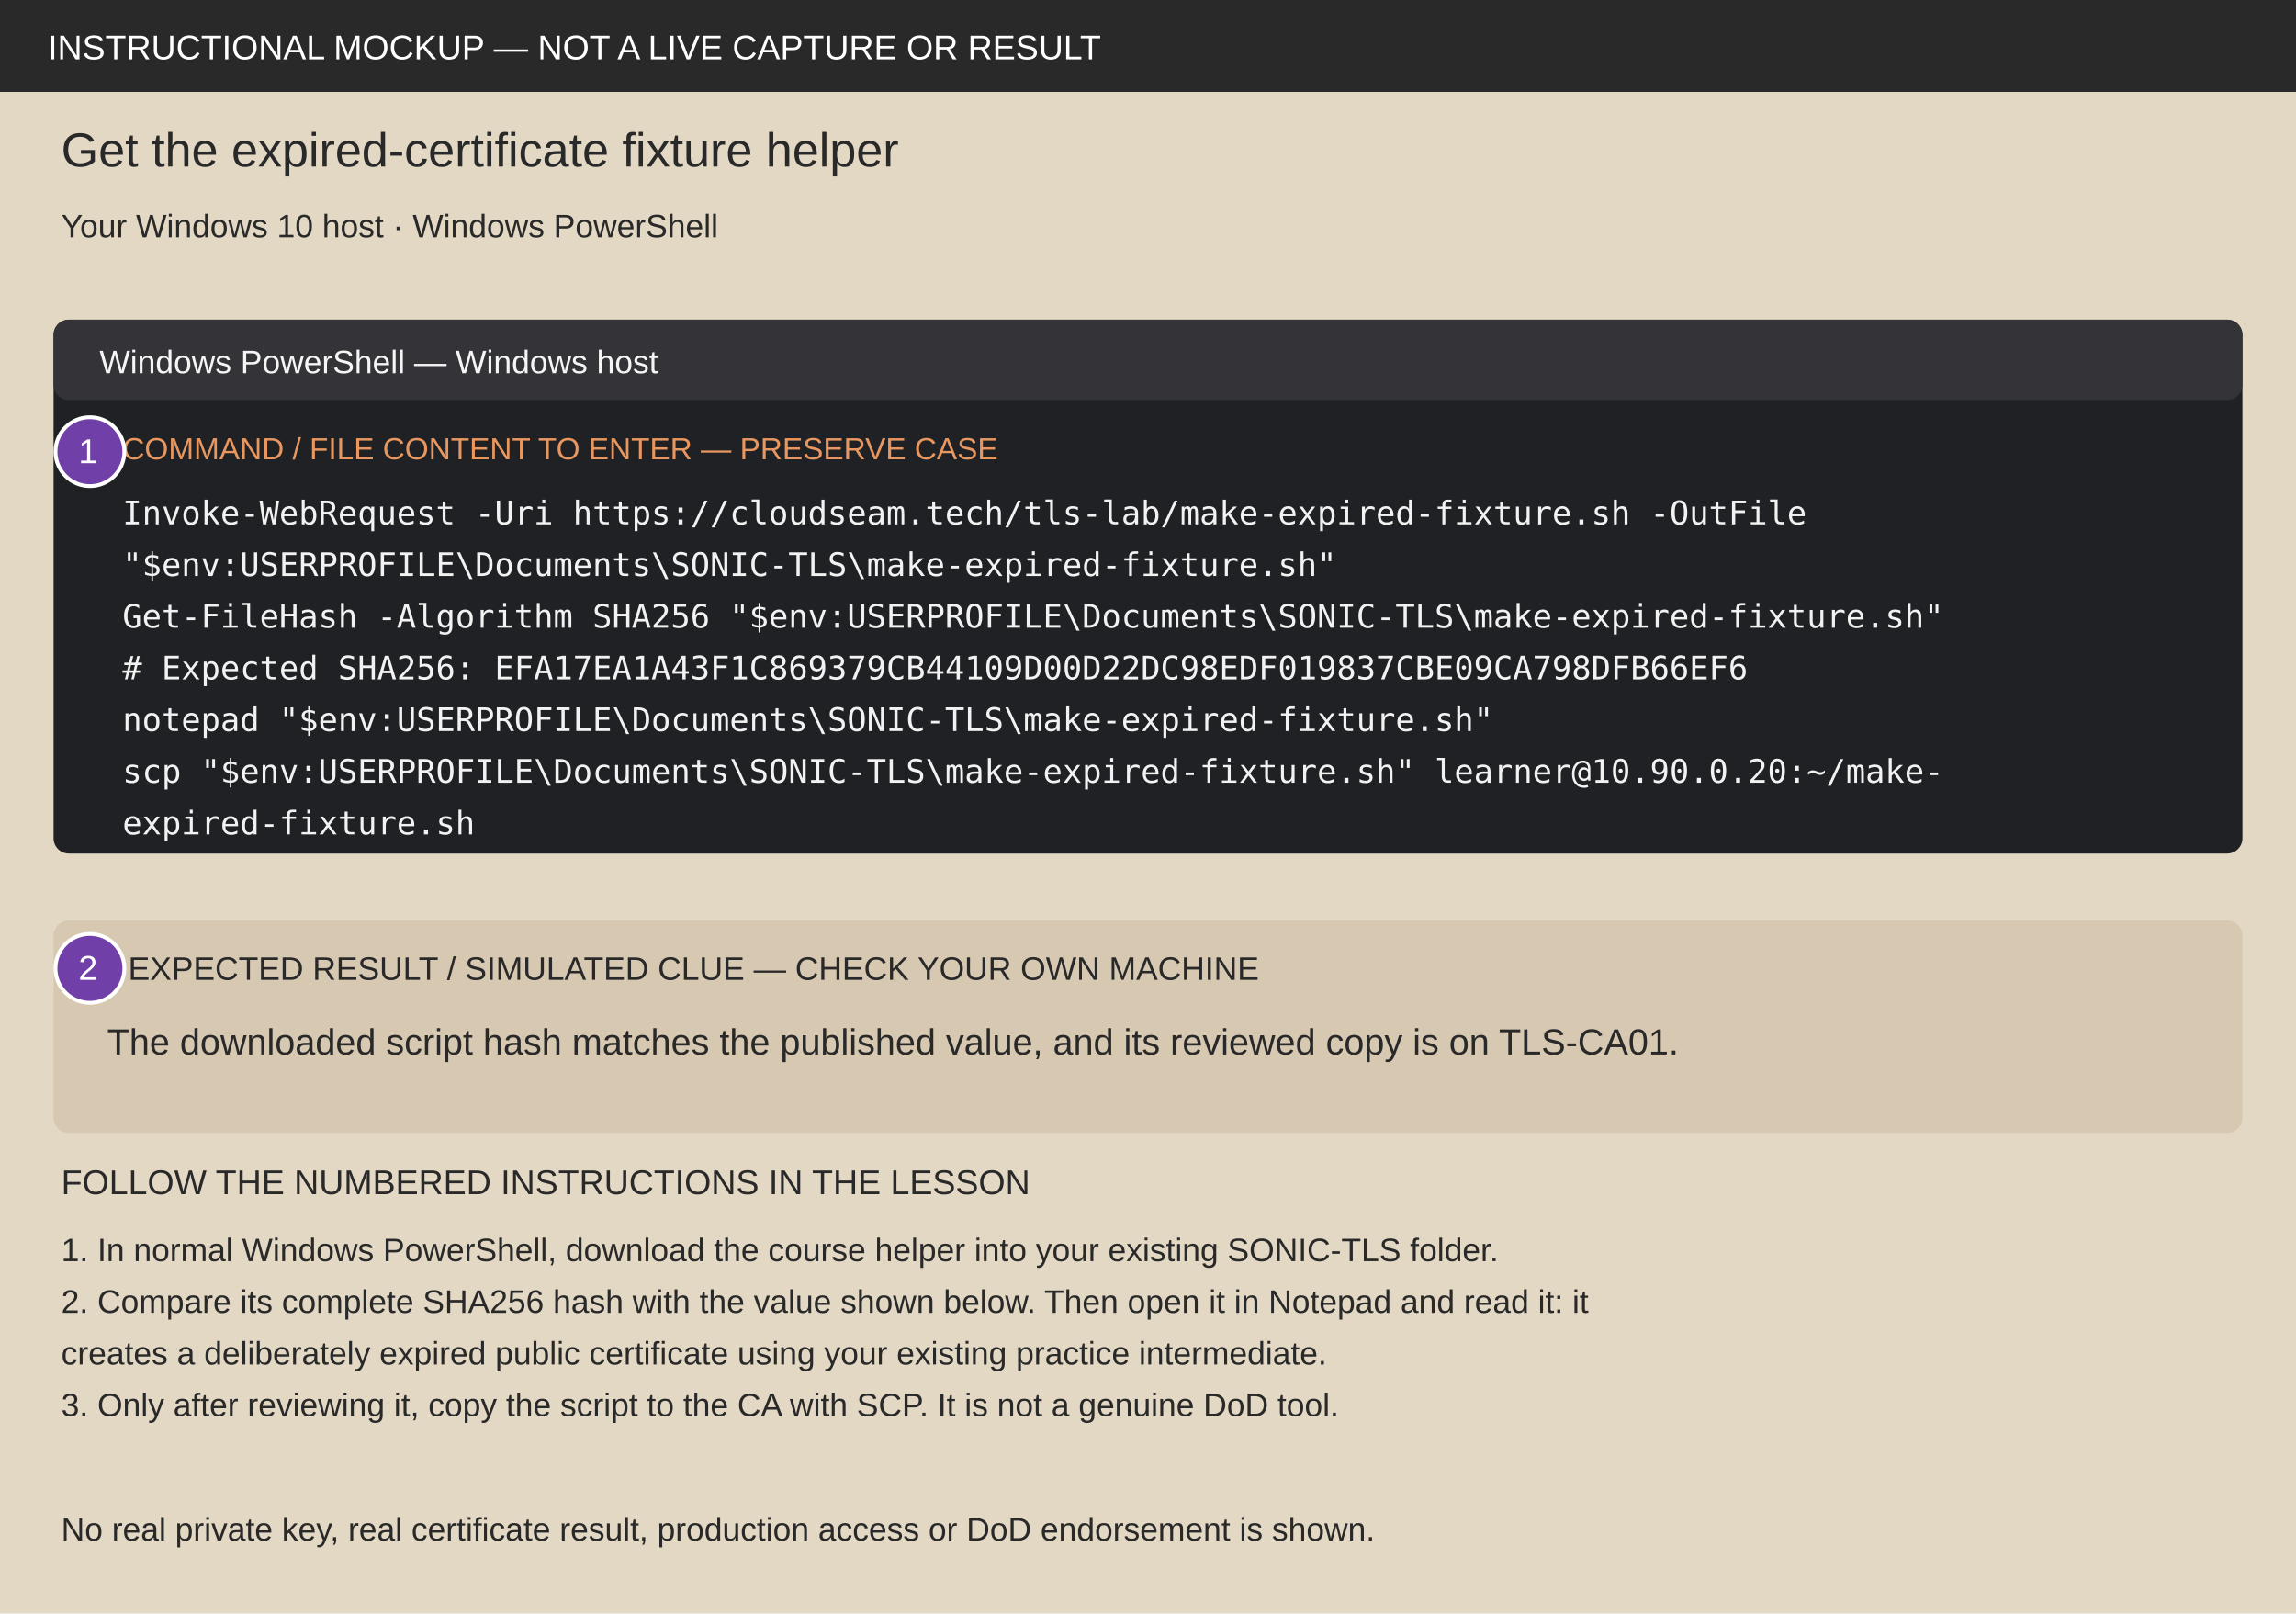
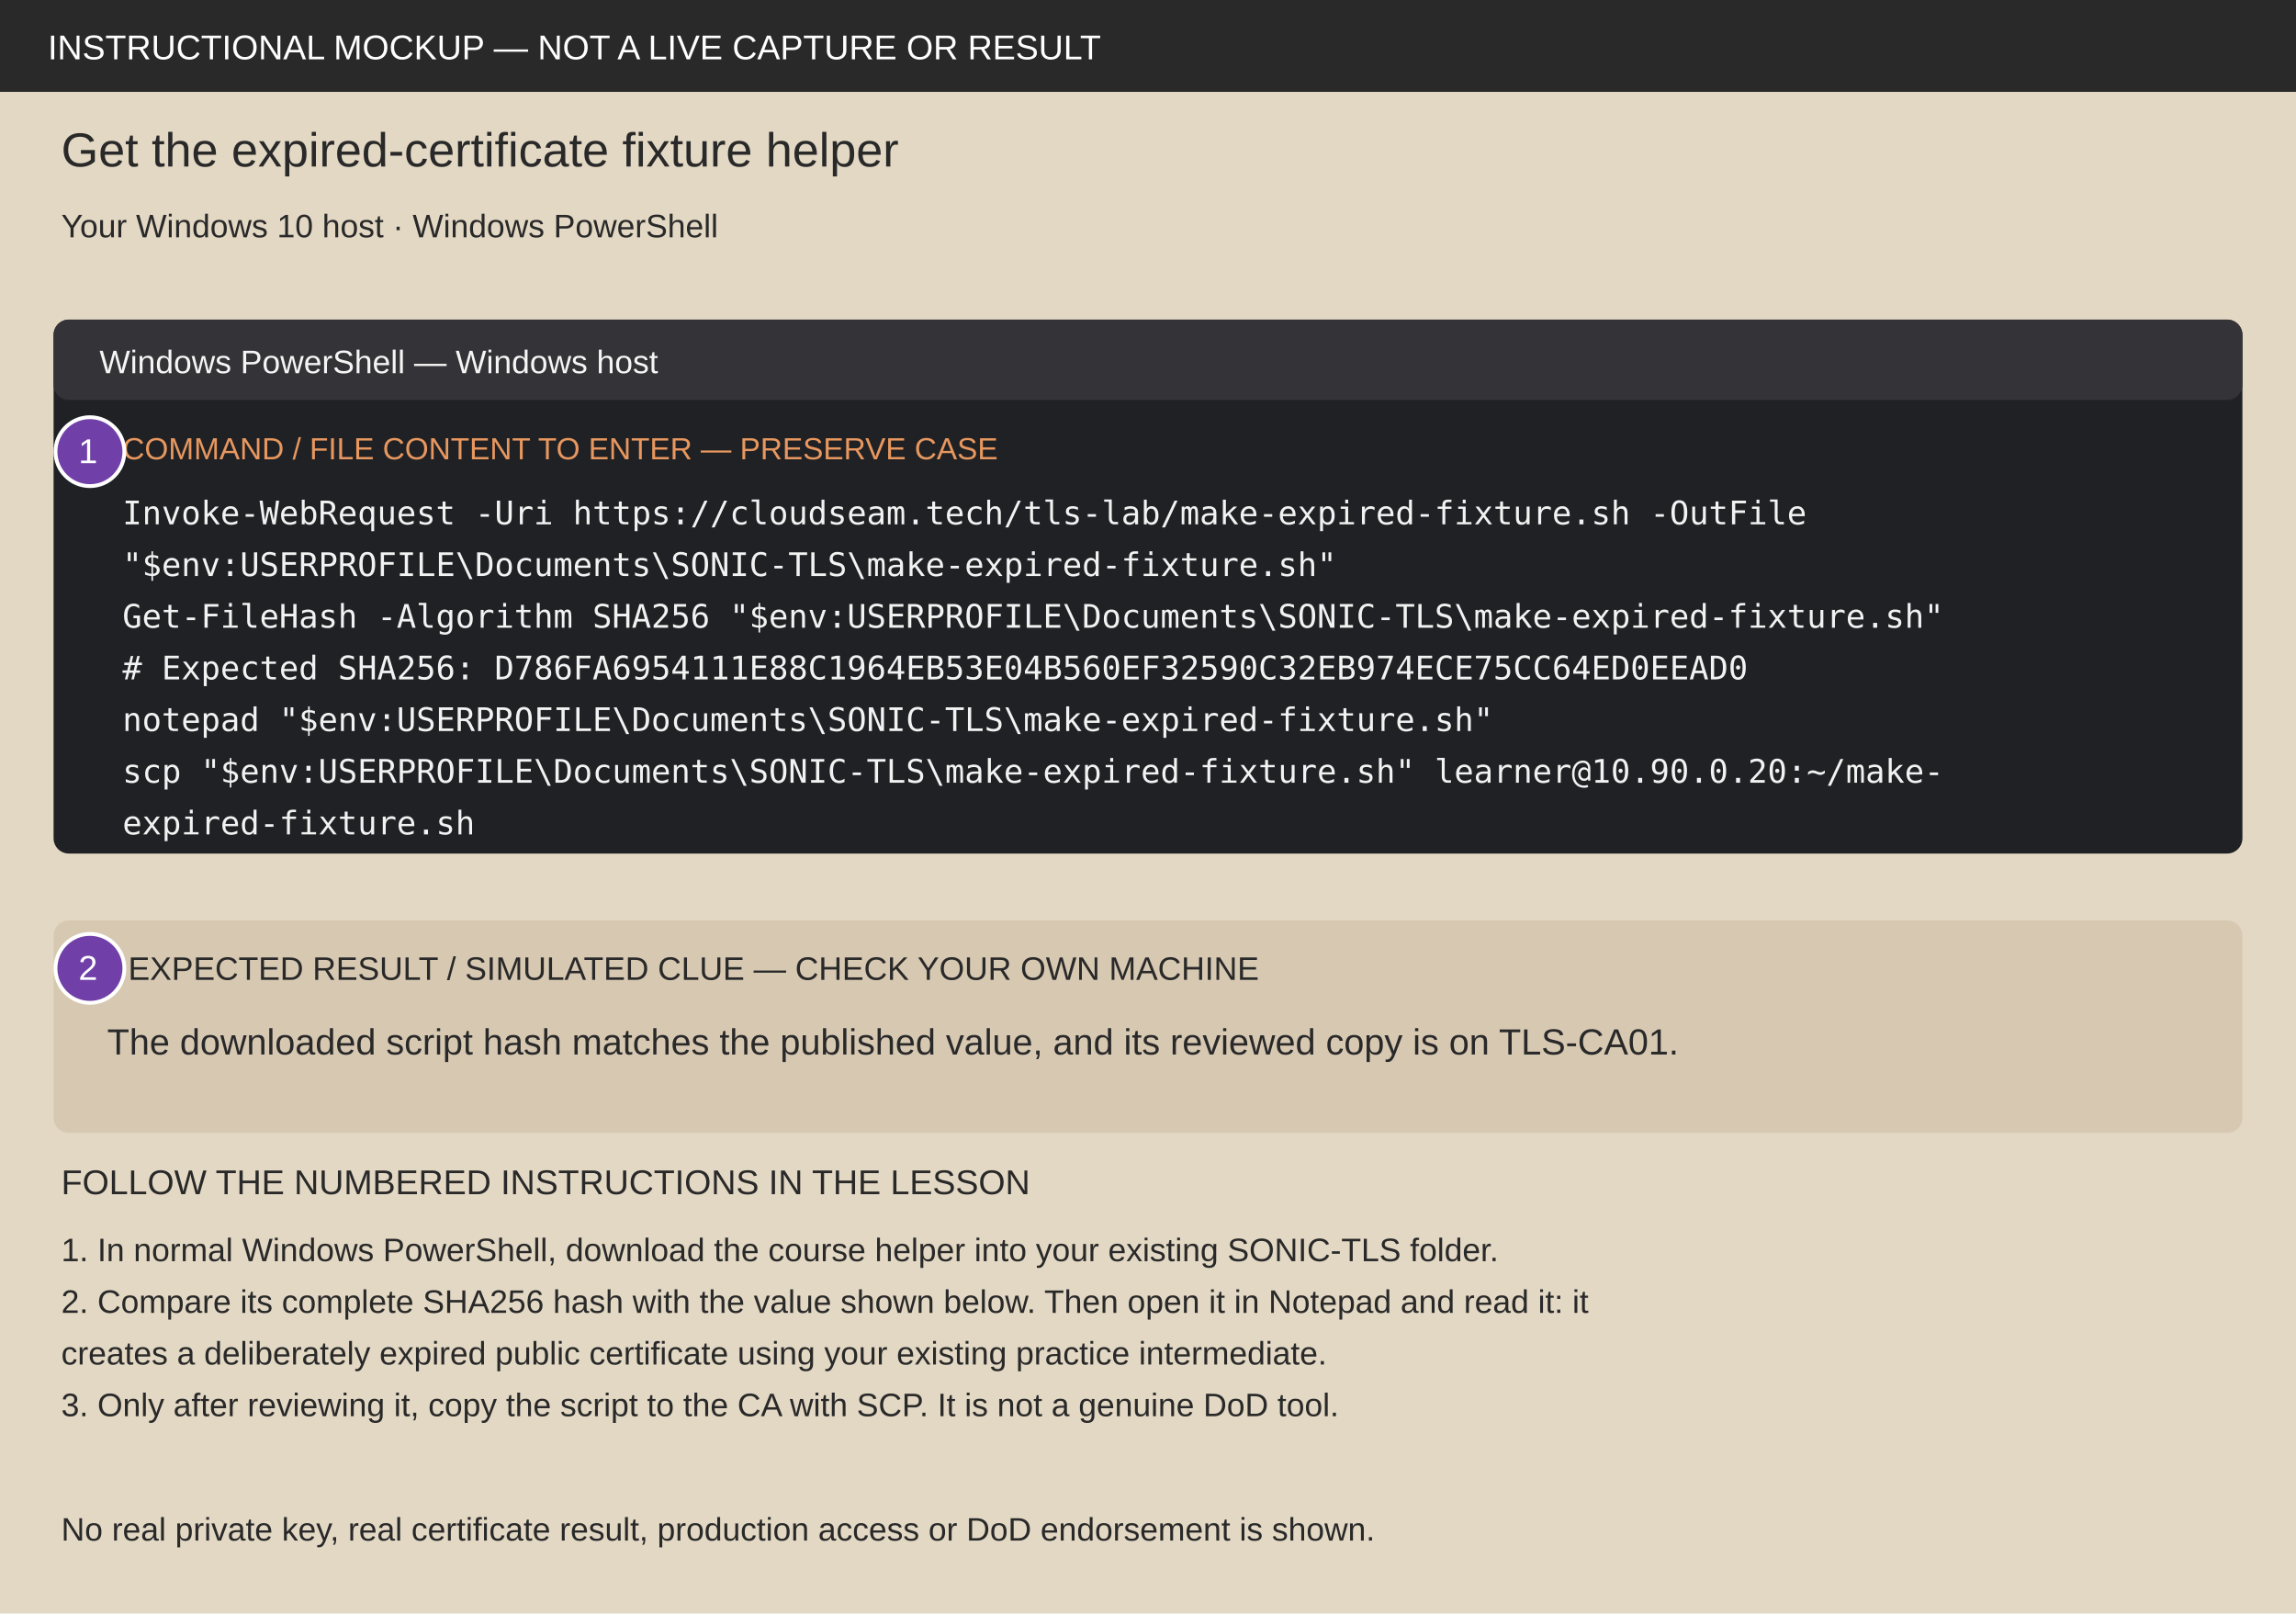
<svg xmlns="http://www.w3.org/2000/svg" width="1200" height="843" viewBox="0 0 1200 843" role="img" aria-labelledby="title desc">
  <rect x="0" y="0" width="1200" height="843" rx="0" fill="#e3d8c4" stroke="none" />
  <rect x="0" y="0" width="1200" height="48" rx="0" fill="#292929" stroke="none" />
  <text x="25" y="31" fill="white" font-family="Arial, sans-serif" font-size="18">INSTRUCTIONAL MOCKUP — NOT A LIVE CAPTURE OR RESULT</text>
  <text x="32" y="87" fill="#292929" font-family="Arial, sans-serif" font-size="25">Get the expired-certificate fixture helper</text>
  <text x="32" y="124" fill="#292929" font-family="Arial, sans-serif" font-size="17">Your Windows 10 host · Windows PowerShell</text>
  <rect x="28" y="167" width="1144" height="279" rx="8" fill="#202124" stroke="none" />
  <rect x="28" y="167" width="1144" height="42" rx="8" fill="#343438" stroke="none" />
  <text x="52" y="195" fill="#f5f5f5" font-family="Arial, sans-serif" font-size="17">Windows PowerShell — Windows host</text>
  <text x="64" y="240" fill="#e7975f" font-family="Arial, sans-serif" font-size="16">COMMAND / FILE CONTENT TO ENTER — PRESERVE CASE</text>
  <text x="64" y="274" fill="#f2f2f2" font-family="monospace" font-size="17">Invoke-WebRequest -Uri https://cloudseam.tech/tls-lab/make-expired-fixture.sh -OutFile </text>
  <text x="64" y="301" fill="#f2f2f2" font-family="monospace" font-size="17">"$env:USERPROFILE\Documents\SONIC-TLS\make-expired-fixture.sh"</text>
  <text x="64" y="328" fill="#f2f2f2" font-family="monospace" font-size="17">Get-FileHash -Algorithm SHA256 "$env:USERPROFILE\Documents\SONIC-TLS\make-expired-fixture.sh"</text>
-   <text x="64" y="355" fill="#f2f2f2" font-family="monospace" font-size="17"># Expected SHA256: EFA17EA1A43F1C869379CB44109D00D22DC98EDF019837CBE09CA798DFB66EF6</text>
+   <text x="64" y="355" fill="#f2f2f2" font-family="monospace" font-size="17"># Expected SHA256: D786FA6954111E88C1964EB53E04B560EF32590C32EB974ECE75CC64ED0EEAD0</text>
  <text x="64" y="382" fill="#f2f2f2" font-family="monospace" font-size="17">notepad "$env:USERPROFILE\Documents\SONIC-TLS\make-expired-fixture.sh"</text>
  <text x="64" y="409" fill="#f2f2f2" font-family="monospace" font-size="17">scp "$env:USERPROFILE\Documents\SONIC-TLS\make-expired-fixture.sh" learner@10.90.0.20:~/make-</text>
  <text x="64" y="436" fill="#f2f2f2" font-family="monospace" font-size="17">expired-fixture.sh</text>
  <circle cx="47" cy="236" r="18" fill="#7040a8" stroke="white" stroke-width="2" />
  <text x="41" y="242" fill="white" font-family="Arial, sans-serif" font-size="18">1</text>
  <rect x="28" y="481" width="1144" height="111" rx="8" fill="#d7c8b2" stroke="none" />
  <text x="67" y="512" fill="#292929" font-family="Arial, sans-serif" font-size="17">EXPECTED RESULT / SIMULATED CLUE — CHECK YOUR OWN MACHINE</text>
  <circle cx="47" cy="506" r="18" fill="#7040a8" stroke="white" stroke-width="2" />
  <text x="41" y="512" fill="white" font-family="Arial, sans-serif" font-size="18">2</text>
  <text x="56" y="551" fill="#292929" font-family="Arial, sans-serif" font-size="19">The downloaded script hash matches the published value, and its reviewed copy is on TLS-CA01.</text>
  <text x="32" y="624" fill="#292929" font-family="Arial, sans-serif" font-size="18">FOLLOW THE NUMBERED INSTRUCTIONS IN THE LESSON</text>
  <text x="32" y="659" fill="#292929" font-family="Arial, sans-serif" font-size="17">1. In normal Windows PowerShell, download the course helper into your existing SONIC-TLS folder.</text>
  <text x="32" y="686" fill="#292929" font-family="Arial, sans-serif" font-size="17">2. Compare its complete SHA256 hash with the value shown below. Then open it in Notepad and read it: it </text>
  <text x="32" y="713" fill="#292929" font-family="Arial, sans-serif" font-size="17">creates a deliberately expired public certificate using your existing practice intermediate.</text>
  <text x="32" y="740" fill="#292929" font-family="Arial, sans-serif" font-size="17">3. Only after reviewing it, copy the script to the CA with SCP. It is not a genuine DoD tool.</text>
  <text x="32" y="805" fill="#292929" font-family="Arial, sans-serif" font-size="17">No real private key, real certificate result, production access or DoD endorsement is shown.</text>
</svg>
